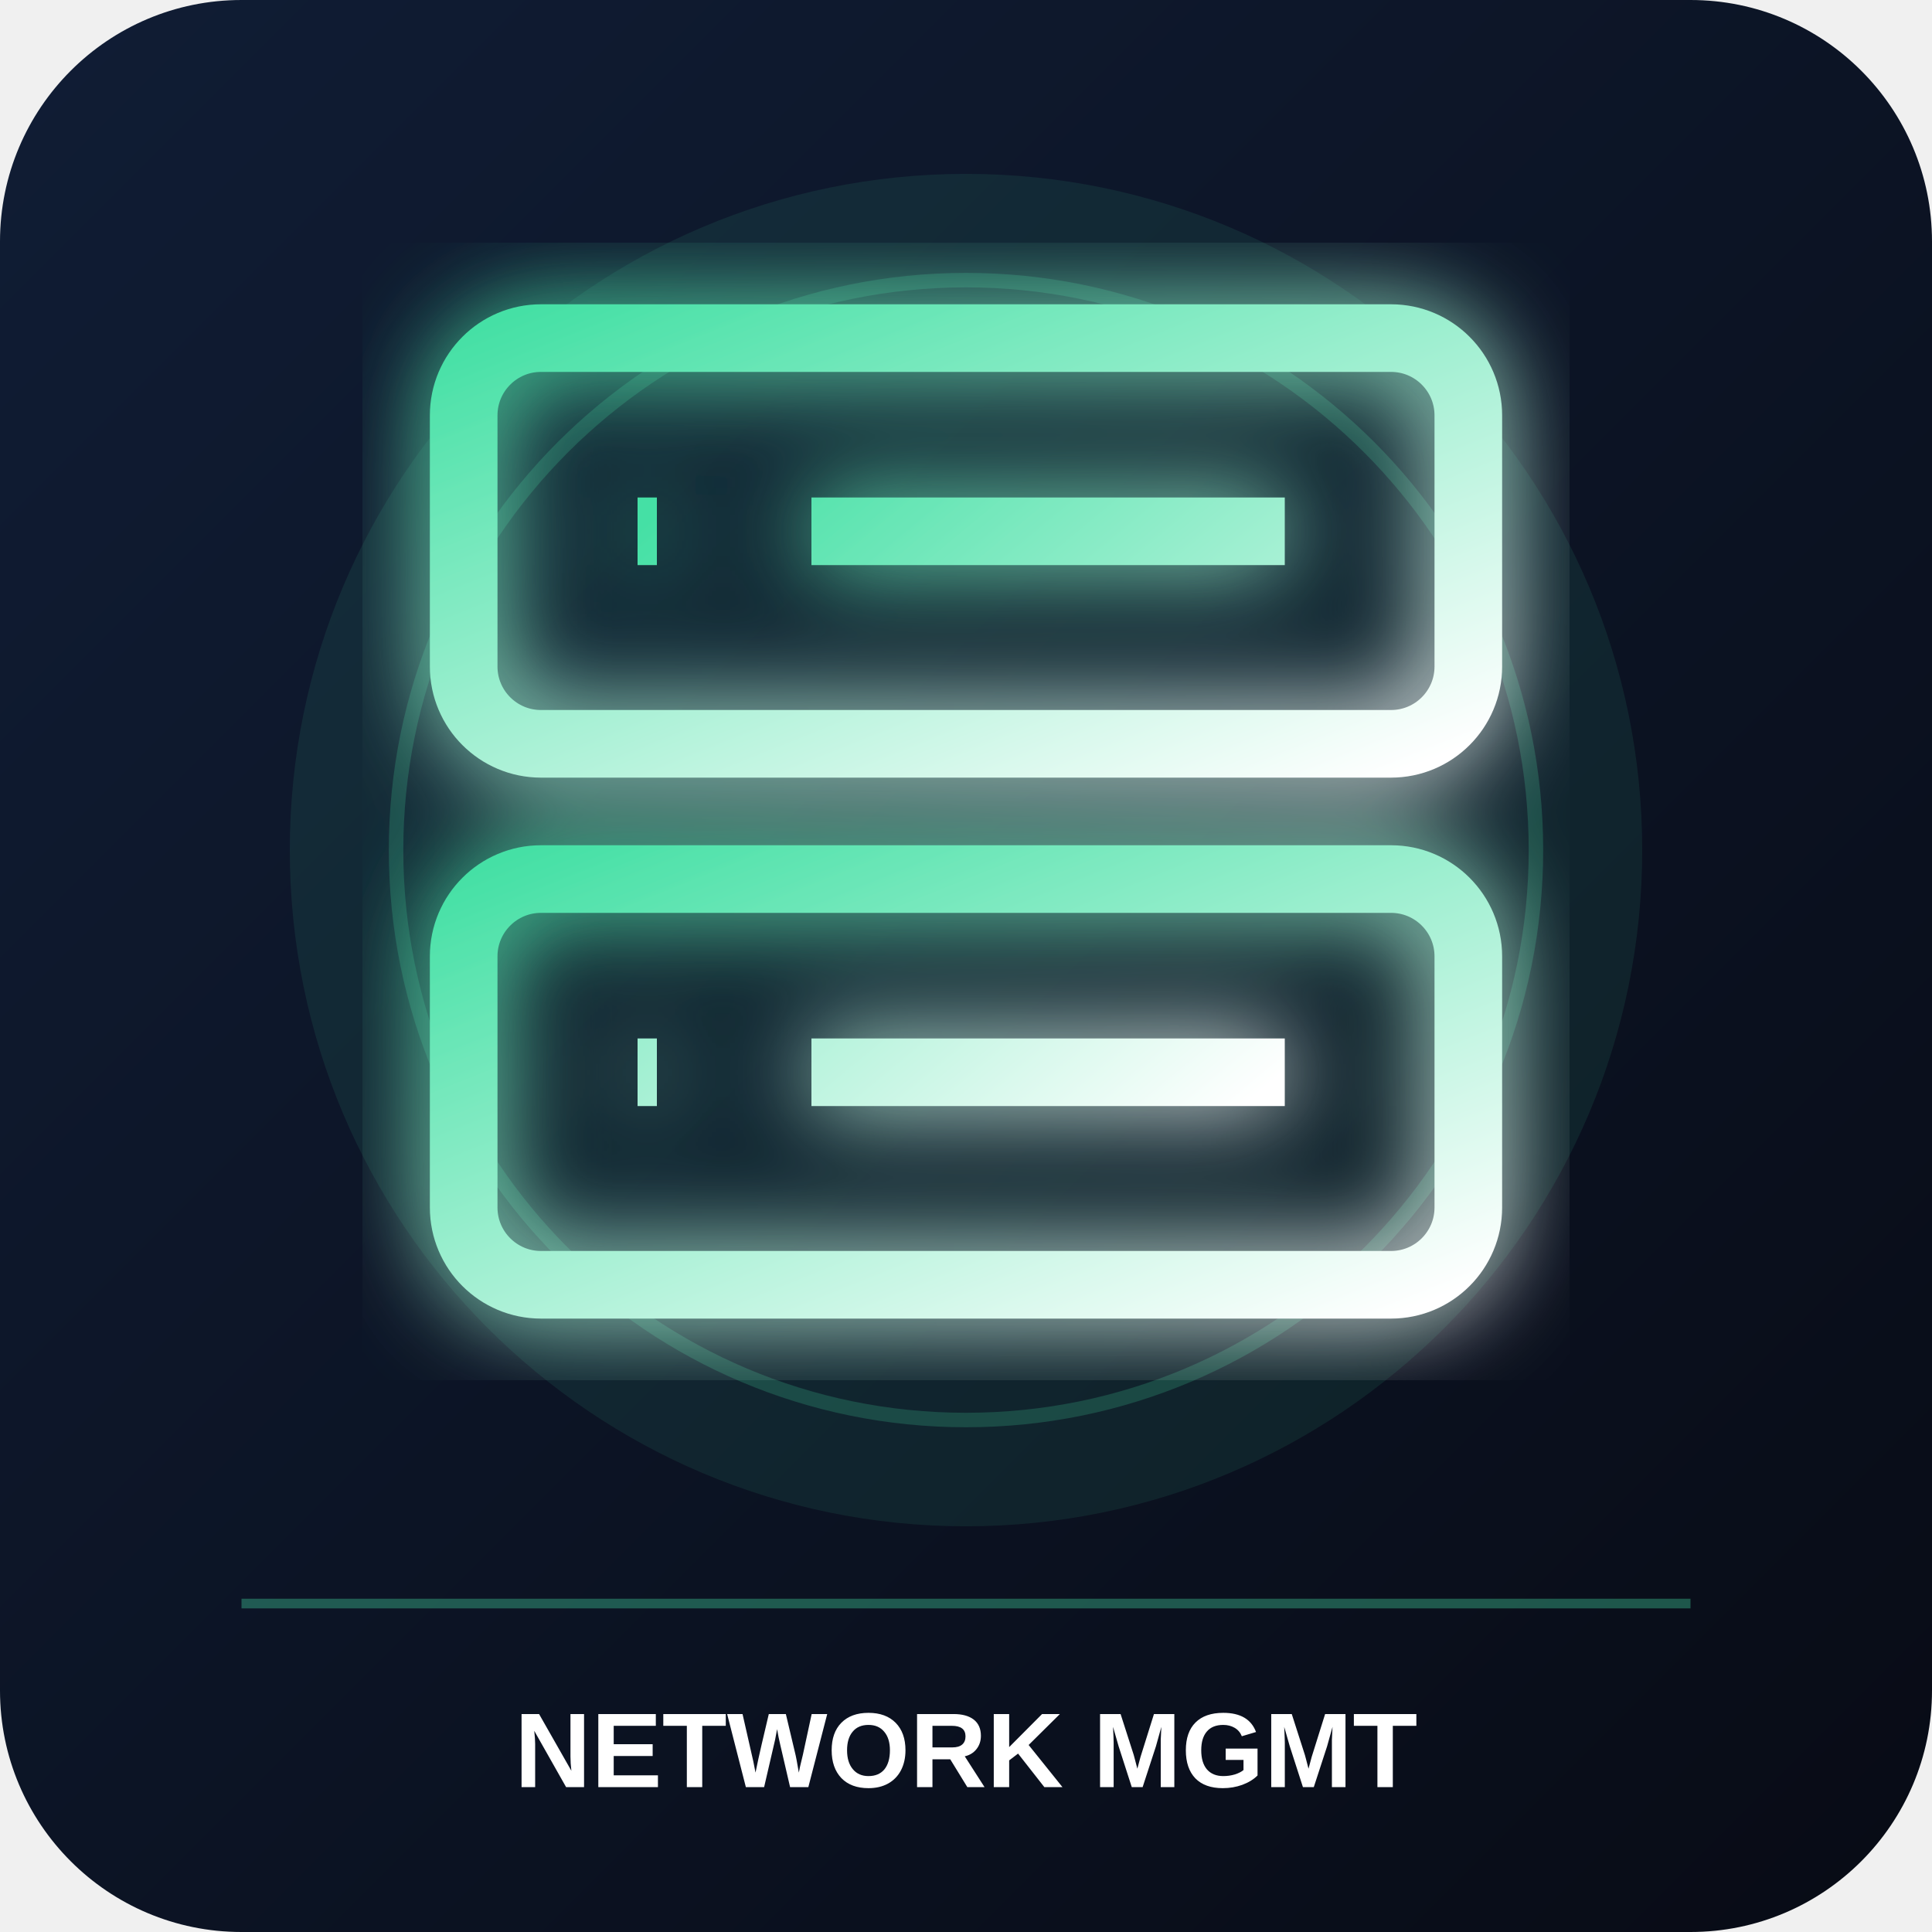
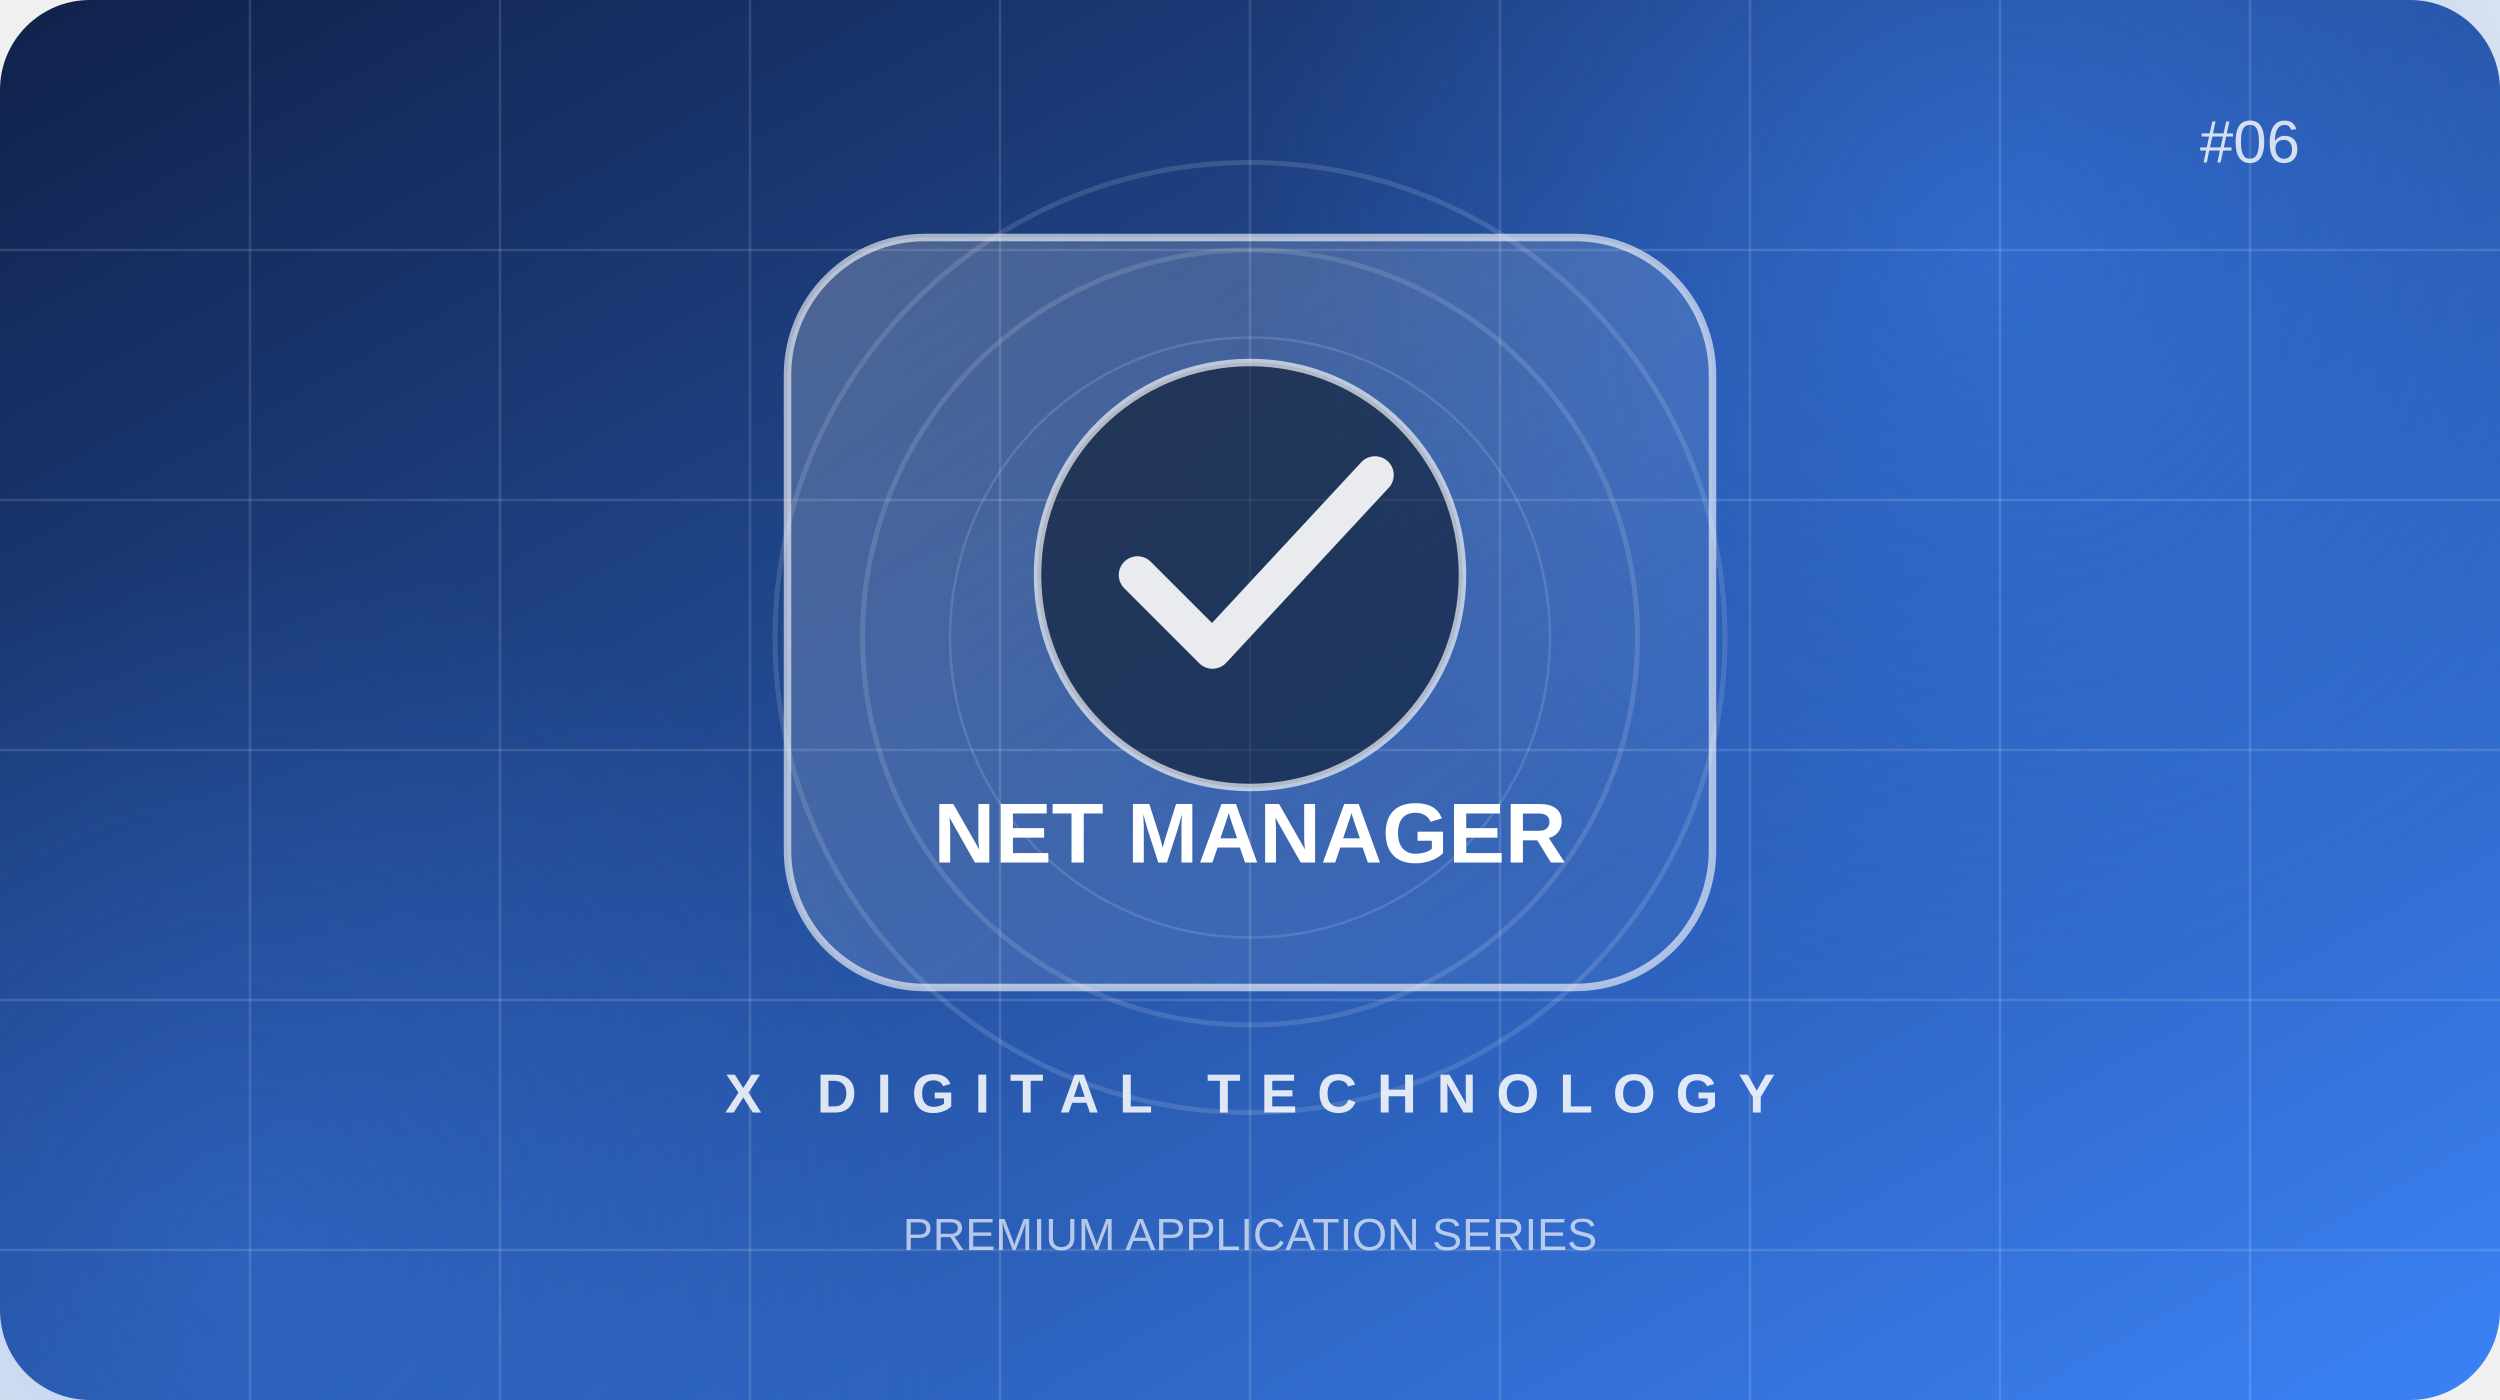
- <svg xmlns="http://www.w3.org/2000/svg" viewBox="0 0 200 200">
+ <svg xmlns="http://www.w3.org/2000/svg" width="1000" height="560" viewBox="0 0 1000 560">
  <defs>
    <linearGradient id="bg" x1="0" y1="0" x2="1" y2="1">
-       <stop offset="0" stop-color="#101d35" />
-       <stop offset="1" stop-color="#080b15" />
+       <stop offset="0" stop-color="#10214a" />
+       <stop offset="1" stop-color="#3b82f6" />
    </linearGradient>
-     <linearGradient id="g" x1="0" y1="0" x2="1" y2="1">
-       <stop offset="0" stop-color="#45e0a5" />
-       <stop offset="1" stop-color="#ffffff" />
+     <radialGradient id="light">
+       <stop offset="0" stop-color="#3b82f6" stop-opacity=".8" />
+       <stop offset="1" stop-color="#3b82f6" stop-opacity="0" />
+     </radialGradient>
+     <linearGradient id="glass" x1="0" y1="0" x2="1" y2="1">
+       <stop offset="0" stop-color="#ffffff" stop-opacity=".22" />
+       <stop offset="1" stop-color="#ffffff" stop-opacity=".025" />
    </linearGradient>
-     <filter id="glow">
-       <feGaussianBlur stdDeviation="5" result="b" />
-       <feMerge>
-         <feMergeNode in="b" />
-         <feMergeNode in="SourceGraphic" />
-       </feMerge>
-     </filter>
  </defs>
-   <rect width="200" height="200" rx="25" fill="url(#bg)" />
-   <circle cx="100" cy="88" r="70" fill="#45e0a5" opacity=".09" />
-   <circle cx="100" cy="88" r="59" fill="none" stroke="#45e0a5" opacity=".20" stroke-width="1.5" />
-   <g filter="url(#glow)">
-     <g fill="none" stroke="url(#g)" stroke-width="7">
-       <rect x="48" y="35" width="104" height="42" rx="8" />
-       <rect x="48" y="91" width="104" height="42" rx="8" />
-       <path d="M66 55 H68 M66 111 H68 M84 55 H133 M84 111 H133" />
-     </g>
+   <rect width="1000" height="560" rx="36" fill="url(#bg)" />
+   <circle cx="800" cy="100" r="300" fill="url(#light)" opacity=".65" />
+   <circle cx="100" cy="500" r="280" fill="url(#light)" opacity=".4" />
+   <g stroke="#ffffff" stroke-opacity=".13" fill="none">
+     <path d="M0 100 H1000 M0 200 H1000 M0 300 H1000 M0 400 H1000 M0 500 H1000" />
+     <path d="M100 0 V560 M200 0 V560 M300 0 V560 M400 0 V560 M500 0 V560 M600 0 V560 M700 0 V560 M800 0 V560 M900 0 V560" />
+     <circle cx="500" cy="255" r="190" stroke-width="2" />
+     <circle cx="500" cy="255" r="155" stroke-width="2" />
+     <circle cx="500" cy="255" r="120" stroke-width="1" />
  </g>
-   <path d="M25 166 H175" stroke="#45e0a5" opacity=".35" />
-   <text x="100" y="185" text-anchor="middle" font-family="Arial,sans-serif" font-size="11" font-weight="bold" fill="#ffffff">NETWORK MGMT</text>
+   <rect x="315" y="95" width="370" height="300" rx="55" fill="url(#glass)" stroke="#ffffff" stroke-opacity=".6" stroke-width="3" />
+   <circle cx="500" cy="230" r="85" fill="#07111f" fill-opacity=".55" stroke="#ffffff" stroke-opacity=".65" stroke-width="3" />
+   <path d="M455 230 L485 260 L550 190" fill="none" stroke="#ffffff" stroke-width="15" stroke-linecap="round" stroke-linejoin="round" opacity=".9" />
+   <text x="500" y="345" text-anchor="middle" font-family="Arial,sans-serif" font-size="34" font-weight="900" fill="#ffffff">NET MANAGER</text>
+   <text x="500" y="445" text-anchor="middle" font-family="Arial,sans-serif" font-size="22" font-weight="bold" letter-spacing="8" fill="#ffffff" opacity=".85">
+       X DIGITAL TECHNOLOGY
+     </text>
+   <text x="500" y="500" text-anchor="middle" font-family="Arial,sans-serif" font-size="18" fill="#ffffff" opacity=".65">PREMIUM APPLICATION SERIES</text>
+   <text x="920" y="65" text-anchor="end" font-family="Arial,sans-serif" font-size="24" fill="#ffffff" opacity=".8">#06</text>
</svg>
